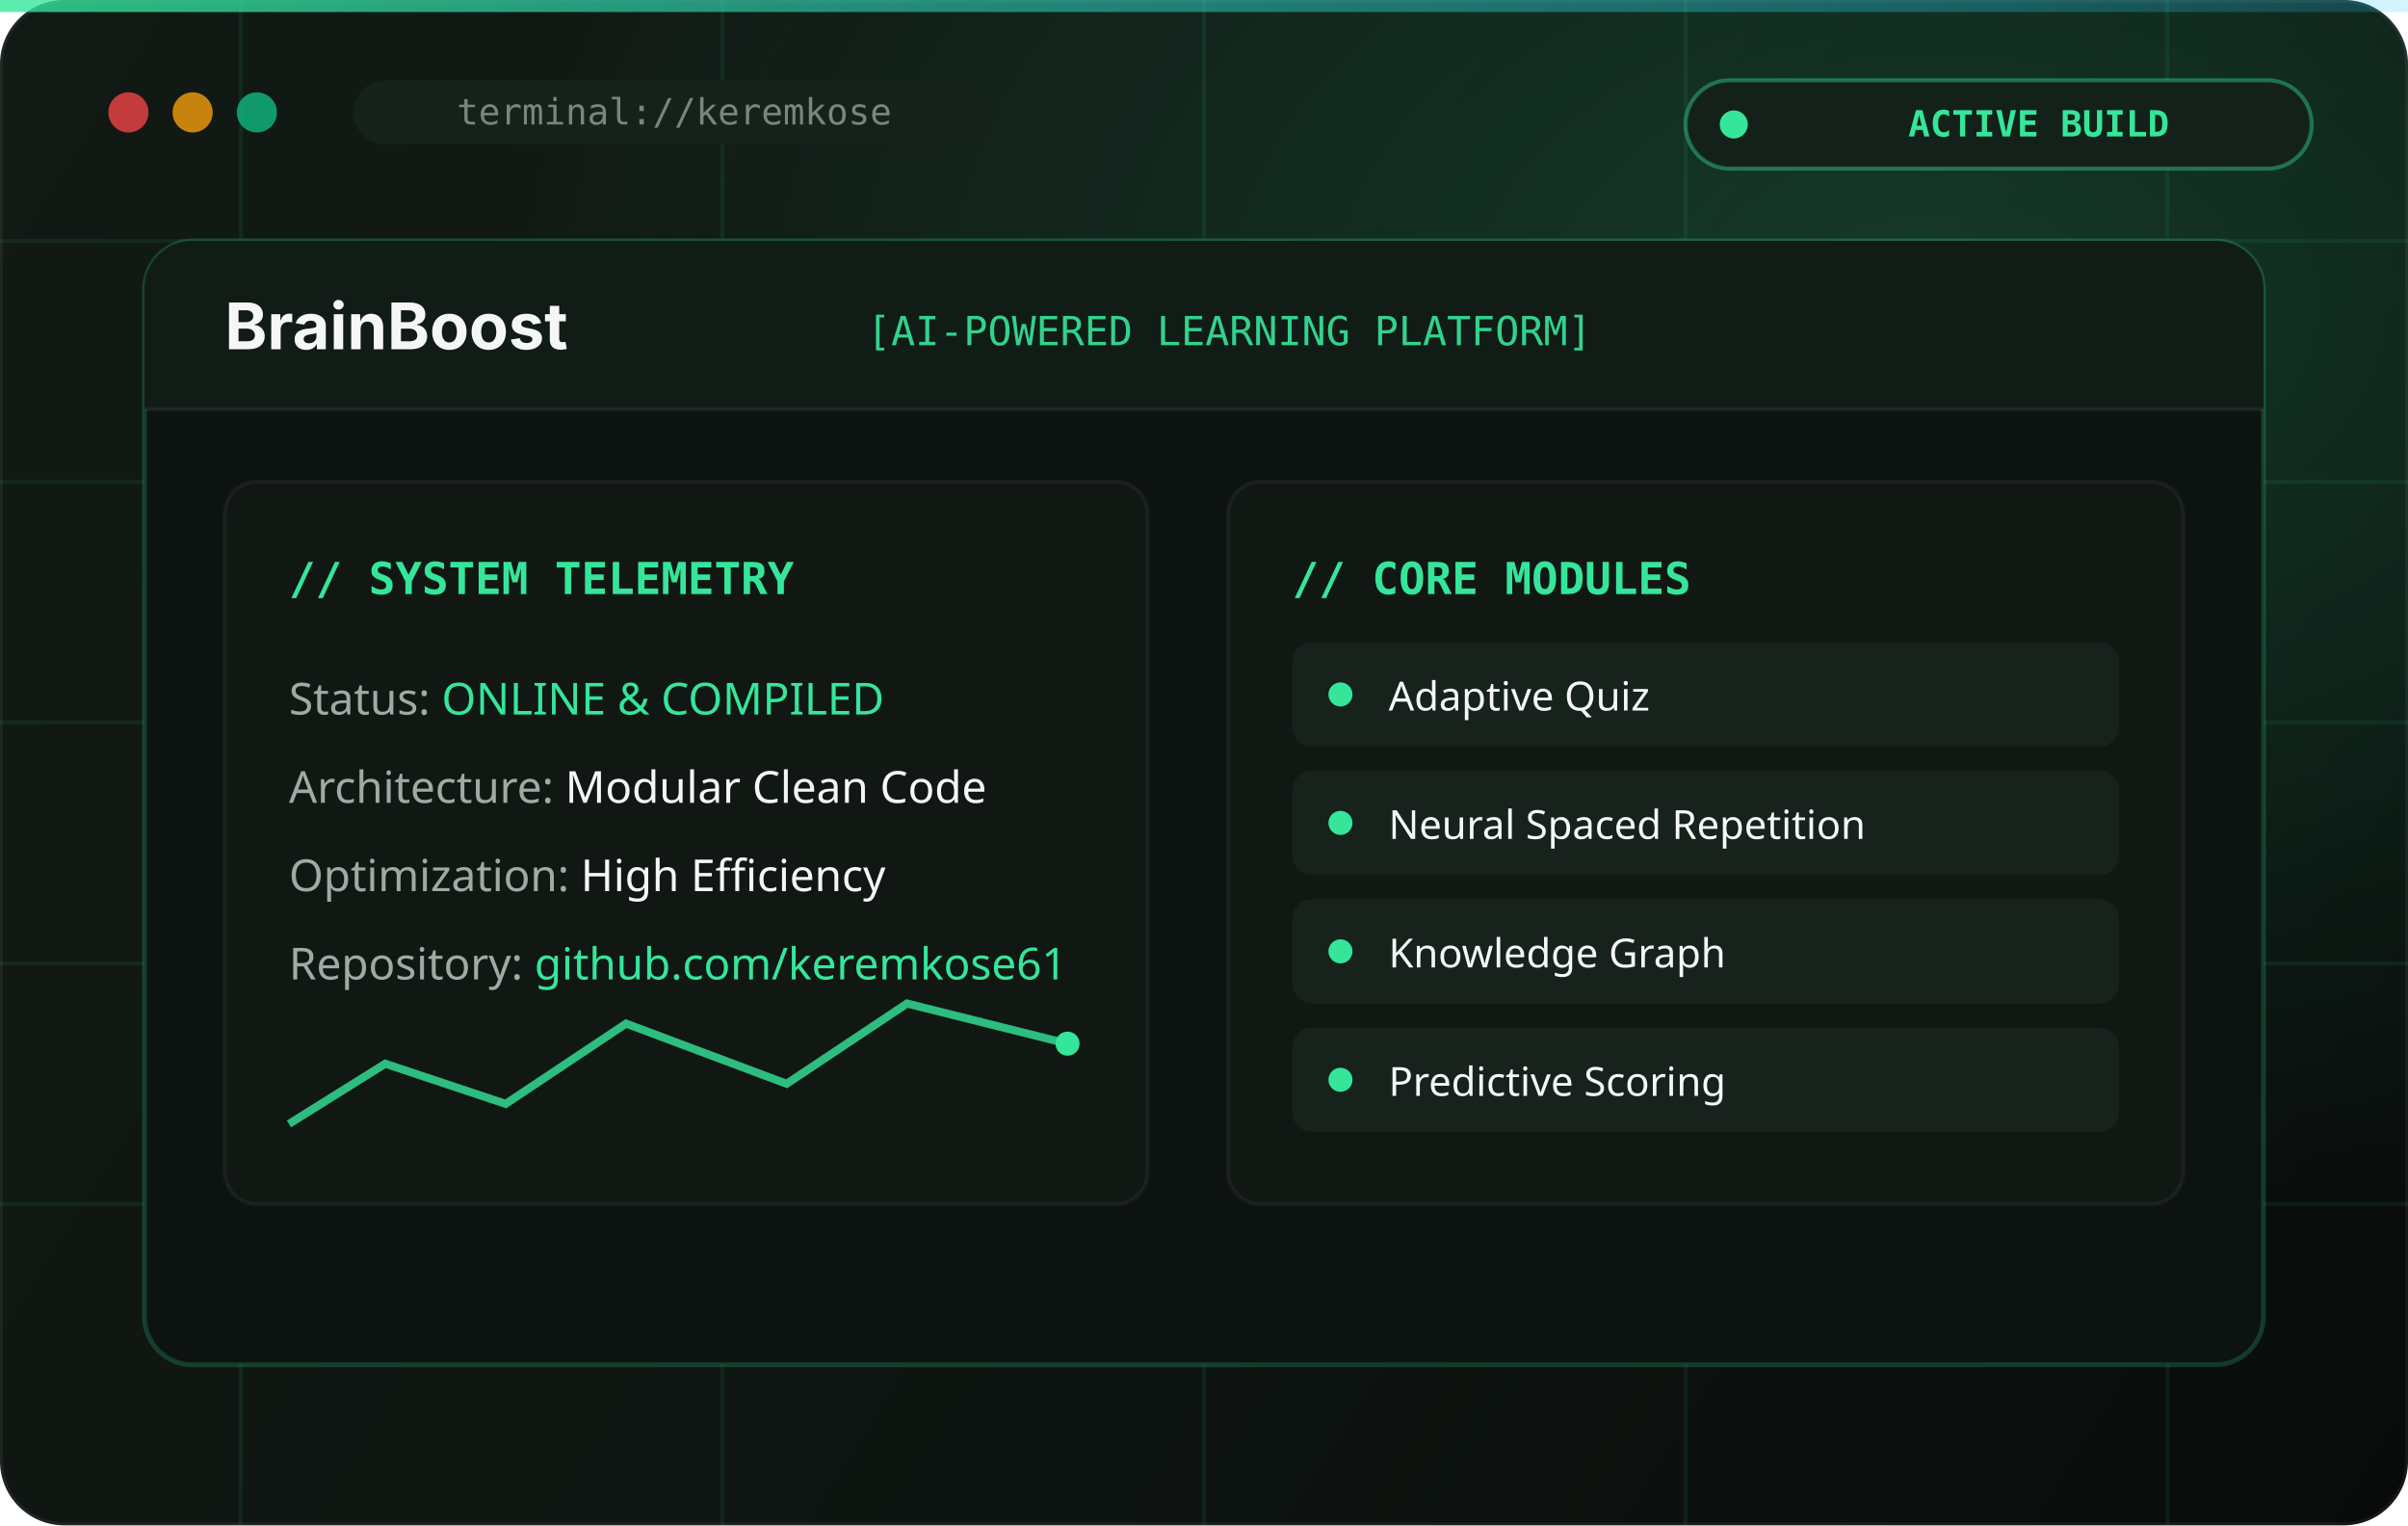
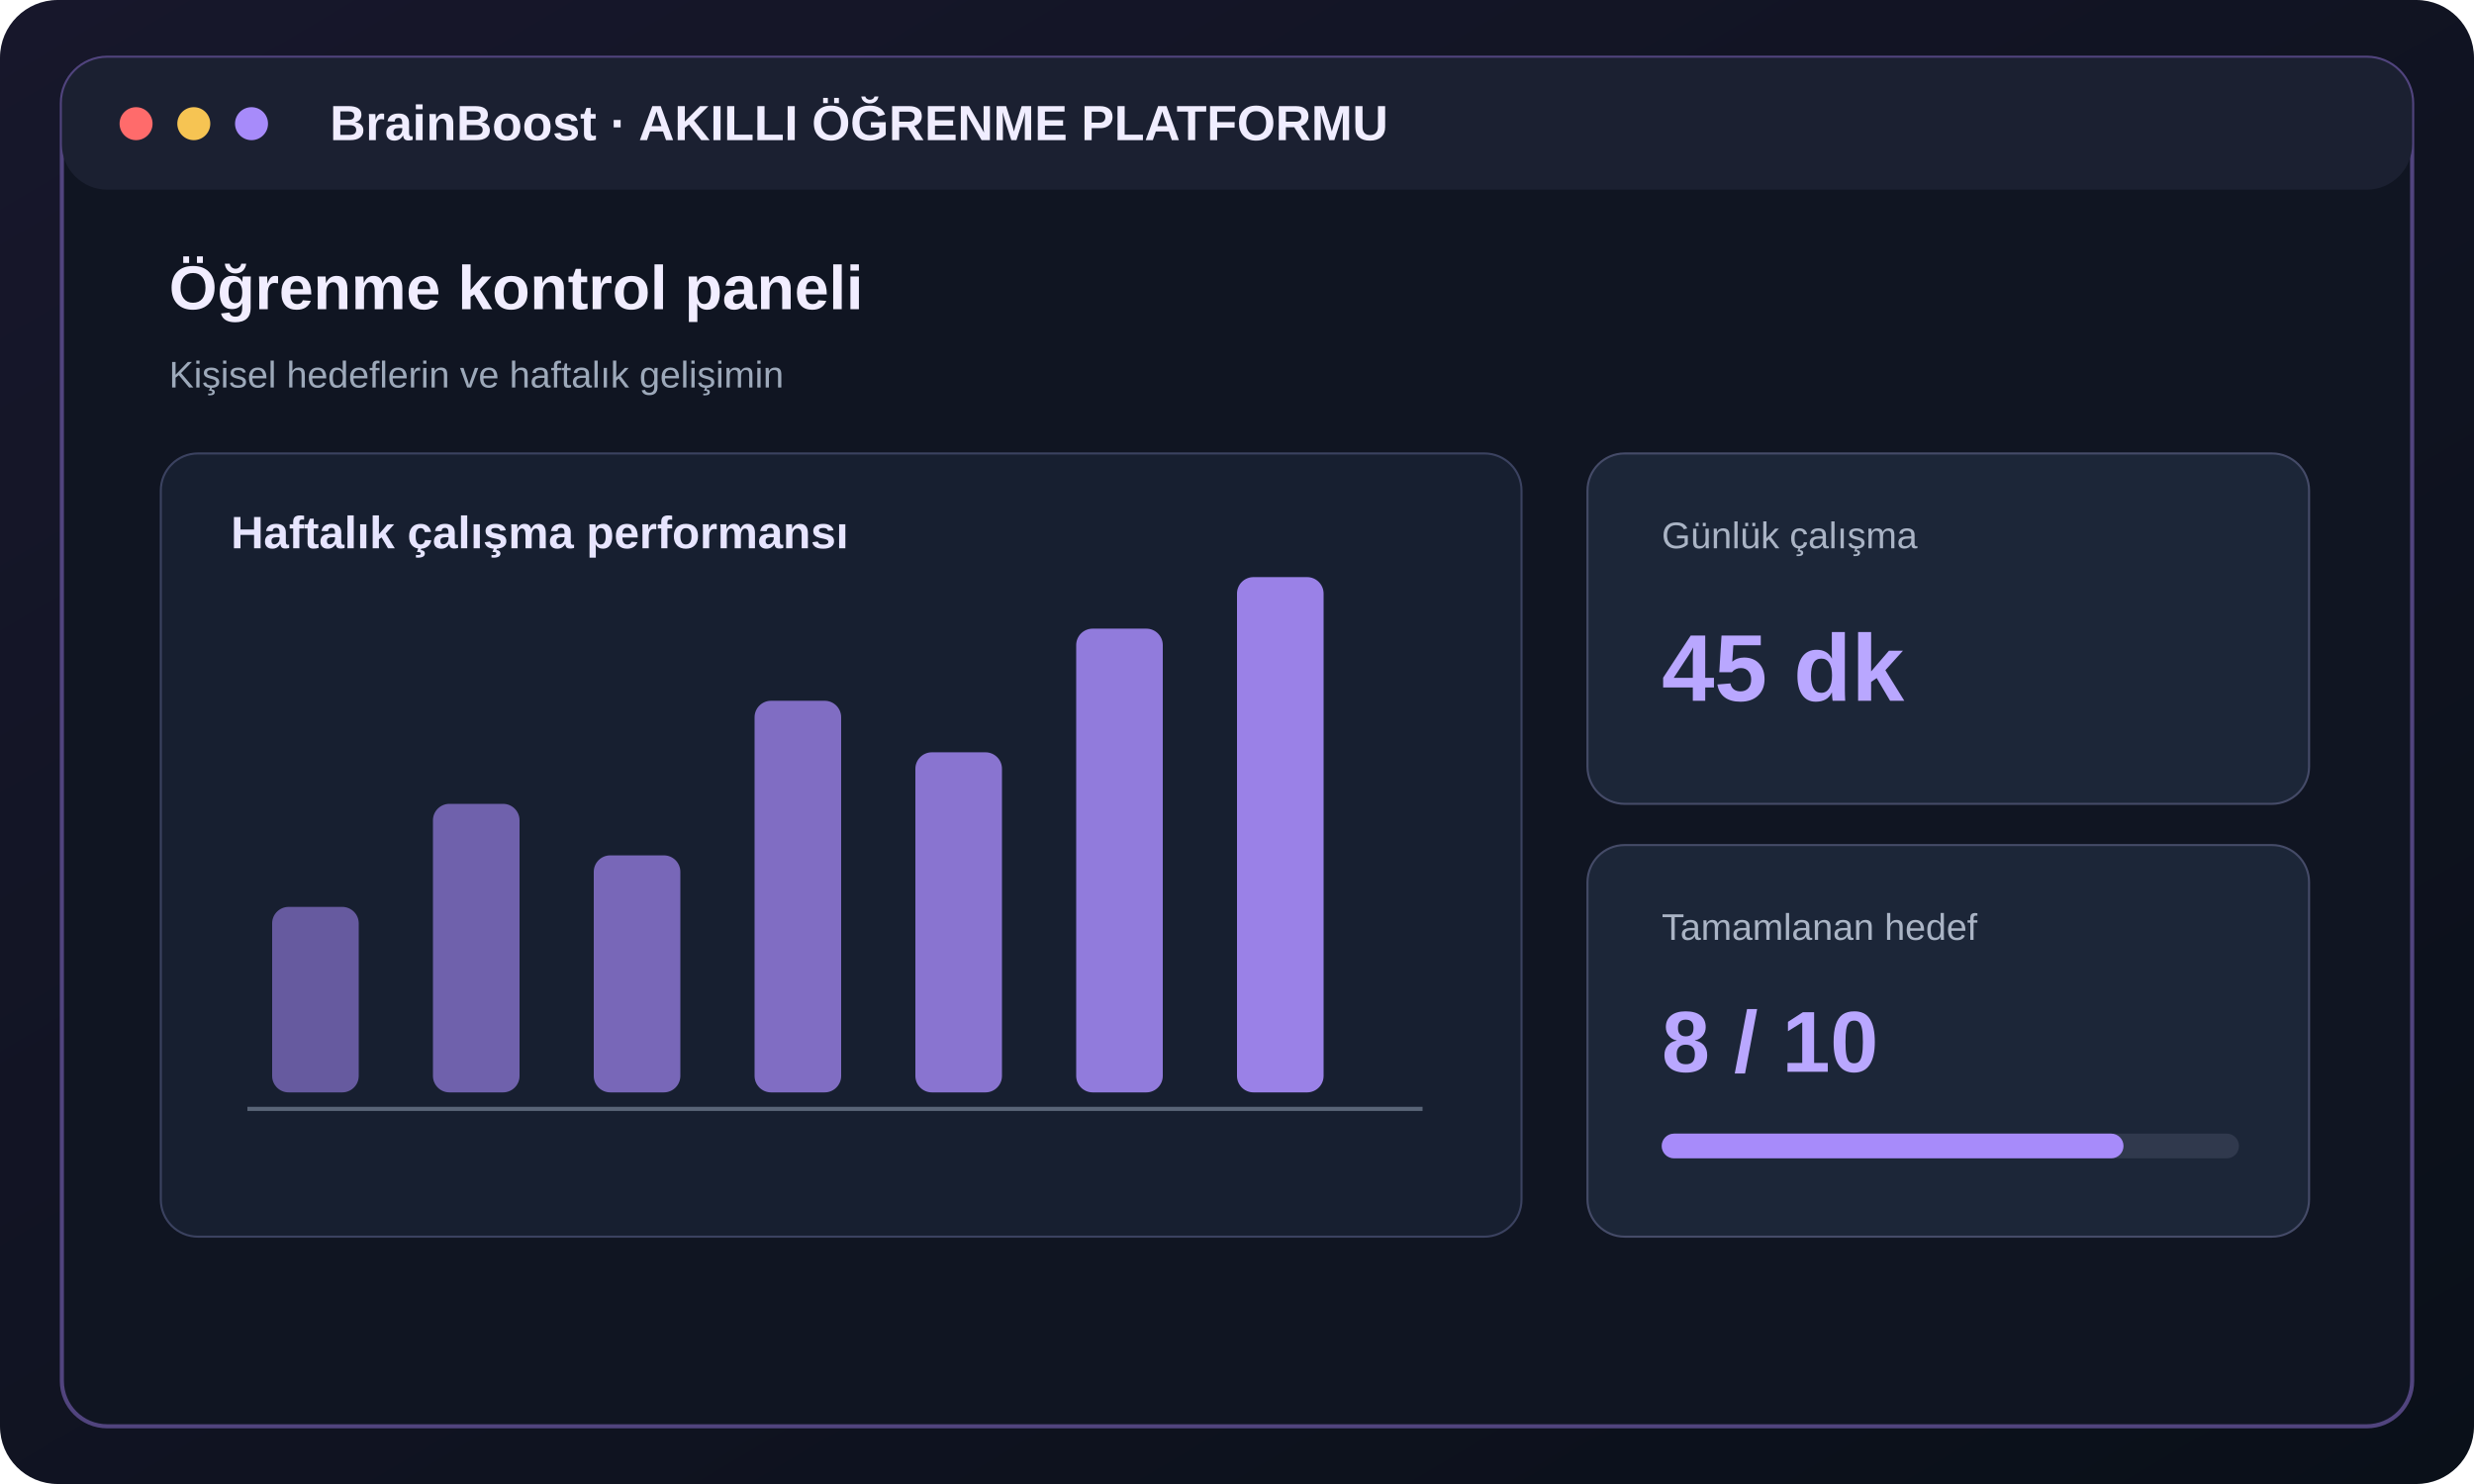
- <svg xmlns="http://www.w3.org/2000/svg" viewBox="0 0 600 380" fill="none">
+ <svg xmlns="http://www.w3.org/2000/svg" width="1200" height="720" viewBox="0 0 1200 720">
  <defs>
-     <linearGradient id="bg_BrainBoost" x1="0" y1="0" x2="600" y2="380" gradientUnits="userSpaceOnUse">
-       <stop stop-color="#121A15" />
-       <stop offset="0.6" stop-color="#0E1411" />
-       <stop offset="1" stop-color="#080B0A" />
+     <linearGradient id="b" x2="1" y2="1">
+       <stop stop-color="#17172b" />
+       <stop offset="1" stop-color="#0a1019" />
    </linearGradient>
-     <linearGradient id="line_BrainBoost" x1="0" y1="0" x2="600" y2="0" gradientUnits="userSpaceOnUse">
-       <stop stop-color="#35E69A" stop-opacity="0.8" />
-       <stop offset="1" stop-color="#28C7FA" stop-opacity="0.2" />
-     </linearGradient>
-     <radialGradient id="glow_BrainBoost" cx="80%" cy="20%" r="60%">
-       <stop offset="0%" stop-color="#35E69A" stop-opacity="0.18" />
-       <stop offset="100%" stop-color="#35E69A" stop-opacity="0" />
-     </radialGradient>
-     <filter id="shadow_BrainBoost">
-       <feDropShadow dx="0" dy="4" stdDeviation="8" flood-color="#35E69A" flood-opacity="0.2" />
-     </filter>
  </defs>
-   <rect width="600" height="380" rx="16" fill="url(#bg_BrainBoost)" />
-   <rect width="600" height="380" rx="16" fill="url(#glow_BrainBoost)" />
-   <rect width="600" height="380" rx="16" stroke="rgba(255,255,255,0.06)" stroke-width="1.5" />
-   <rect x="0" y="0" width="600" height="3" fill="url(#line_BrainBoost)" />
-   <g opacity="0.08" stroke="#35E69A" stroke-width="1">
-     <line x1="0" y1="60" x2="600" y2="60" />
-     <line x1="0" y1="120" x2="600" y2="120" />
-     <line x1="0" y1="180" x2="600" y2="180" />
-     <line x1="0" y1="240" x2="600" y2="240" />
-     <line x1="0" y1="300" x2="600" y2="300" />
-     <line x1="60" y1="0" x2="60" y2="380" />
-     <line x1="180" y1="0" x2="180" y2="380" />
-     <line x1="300" y1="0" x2="300" y2="380" />
-     <line x1="420" y1="0" x2="420" y2="380" />
-     <line x1="540" y1="0" x2="540" y2="380" />
-   </g>
-   <g transform="translate(24, 20)">
-     <circle cx="8" cy="8" r="5" fill="#EF4444" opacity="0.8" />
-     <circle cx="24" cy="8" r="5" fill="#F59E0B" opacity="0.8" />
-     <circle cx="40" cy="8" r="5" fill="#10B981" opacity="0.8" />
-     <rect x="64" y="0" width="160" height="16" rx="8" fill="#15211B" />
-     <text x="144" y="11" fill="#75887E" font-family="'JetBrains Mono', monospace" font-size="9" text-anchor="middle">terminal://keremkose</text>
-   </g>
-   <g transform="translate(420, 20)">
-     <rect width="156" height="22" rx="11" fill="#14211A" stroke="#35E69A" stroke-width="1" stroke-opacity="0.4" />
-     <circle cx="12" cy="11" r="3.5" fill="#35E69A" />
-     <text x="88" y="14" fill="#35E69A" font-family="'JetBrains Mono', monospace" font-size="9" font-weight="bold" text-anchor="middle">ACTIVE BUILD</text>
-   </g>
-   <g transform="translate(36, 60)">
-     <rect width="528" height="280" rx="12" fill="#0D1310" stroke="rgba(53, 230, 154, 0.2)" stroke-width="1.2" />
-     <rect x="0" y="0" width="528" height="42" rx="12" fill="#121C16" />
-     <rect x="0" y="30" width="528" height="12" fill="#121C16" />
-     <line x1="0" y1="42" x2="528" y2="42" stroke="rgba(255,255,255,0.06)" />
-     <text x="20" y="27" fill="#F5F7F6" font-family="system-ui, -apple-system, sans-serif" font-size="16" font-weight="700">BrainBoost</text>
-     <text x="180" y="26" fill="#35E69A" font-family="'JetBrains Mono', monospace" font-size="10" opacity="0.9">[AI-POWERED LEARNING PLATFORM]</text>
-     <g transform="translate(20, 60)">
-       <rect width="230" height="180" rx="8" fill="#111814" stroke="rgba(255,255,255,0.05)" />
-       <text x="16" y="28" fill="#35E69A" font-family="'JetBrains Mono', monospace" font-size="11" font-weight="bold">// SYSTEM TELEMETRY</text>
-       <g transform="translate(16, 44)">
-         <text x="0" y="14" fill="#A0AAA4" font-family="system-ui, sans-serif" font-size="11">Status: <tspan fill="#35E69A">ONLINE &amp; COMPILED</tspan>
-         </text>
-         <text x="0" y="36" fill="#A0AAA4" font-family="system-ui, sans-serif" font-size="11">Architecture: <tspan fill="#F5F7F6">Modular Clean Code</tspan>
-         </text>
-         <text x="0" y="58" fill="#A0AAA4" font-family="system-ui, sans-serif" font-size="11">Optimization: <tspan fill="#F5F7F6">High Efficiency</tspan>
-         </text>
-         <text x="0" y="80" fill="#A0AAA4" font-family="system-ui, sans-serif" font-size="11">Repository: <tspan fill="#35E69A">github.com/keremkose61</tspan>
-         </text>
-       </g>
-       <path d="M16 160 L40 145 L70 155 L100 135 L140 150 L170 130 L210 140" stroke="#35E69A" stroke-width="2" fill="none" opacity="0.8" />
-       <circle cx="210" cy="140" r="3" fill="#35E69A" />
-       <g transform="translate(250, 0)">
-         <rect width="238" height="180" rx="8" fill="#111814" stroke="rgba(255,255,255,0.05)" />
-         <text x="16" y="28" fill="#35E69A" font-family="'JetBrains Mono', monospace" font-size="11" font-weight="bold">// CORE MODULES</text>
-         <g transform="translate(16, 40)">
-           <rect x="0" y="0" width="206" height="26" rx="5" fill="#16221B" />
-           <circle cx="12" cy="13" r="3" fill="#35E69A" />
-           <text x="24" y="17" fill="#F5F7F6" font-family="system-ui, sans-serif" font-size="10">Adaptive Quiz</text>
-           <rect x="0" y="32" width="206" height="26" rx="5" fill="#16221B" />
-           <circle cx="12" cy="45" r="3" fill="#35E69A" />
-           <text x="24" y="49" fill="#F5F7F6" font-family="system-ui, sans-serif" font-size="10">Neural Spaced Repetition</text>
-           <rect x="0" y="64" width="206" height="26" rx="5" fill="#16221B" />
-           <circle cx="12" cy="77" r="3" fill="#35E69A" />
-           <text x="24" y="81" fill="#F5F7F6" font-family="system-ui, sans-serif" font-size="10">Knowledge Graph</text>
-           <rect x="0" y="96" width="206" height="26" rx="5" fill="#16221B" />
-           <circle cx="12" cy="109" r="3" fill="#35E69A" />
-           <text x="24" y="113" fill="#F5F7F6" font-family="system-ui, sans-serif" font-size="10">Predictive Scoring</text>
-         </g>
-       </g>
-     </g>
-   </g>
+   <rect width="1200" height="720" rx="28" fill="url(#b)" />
+   <rect x="30" y="28" width="1140" height="664" rx="22" fill="#101522" stroke="#51447e" stroke-width="2" />
+   <rect x="30" y="28" width="1140" height="64" rx="22" fill="#1b2031" />
+   <circle cx="66" cy="60" r="8" fill="#ff6b6b" />
+   <circle cx="94" cy="60" r="8" fill="#f6c453" />
+   <circle cx="122" cy="60" r="8" fill="#a78bfa" />
+   <text x="160" y="68" fill="#f0edff" font-size="24" font-family="Arial" font-weight="bold">BrainBoost · AKILLI ÖĞRENME PLATFORMU</text>
+   <text x="82" y="150" fill="#f1edff" font-size="30" font-family="Arial" font-weight="bold">Öğrenme kontrol paneli</text>
+   <text x="82" y="188" fill="#9da9ba" font-size="18" font-family="Arial">Kişisel hedeflerin ve haftalık gelişimin</text>
+   <rect x="78" y="220" width="660" height="380" rx="18" fill="#171f30" stroke="#3b4260" />
+   <text x="112" y="266" fill="#e7e5ff" font-size="22" font-family="Arial" font-weight="bold">Haftalık çalışma performansı</text>
+   <rect x="132" y="440" width="42" height="90" rx="8" fill="#a78bfa" opacity="0.55" />
+   <rect x="210" y="390" width="42" height="140" rx="8" fill="#a78bfa" opacity="0.61" />
+   <rect x="288" y="415" width="42" height="115" rx="8" fill="#a78bfa" opacity="0.67" />
+   <rect x="366" y="340" width="42" height="190" rx="8" fill="#a78bfa" opacity="0.73" />
+   <rect x="444" y="365" width="42" height="165" rx="8" fill="#a78bfa" opacity="0.79" />
+   <rect x="522" y="305" width="42" height="225" rx="8" fill="#a78bfa" opacity="0.85" />
+   <rect x="600" y="280" width="42" height="250" rx="8" fill="#a78bfa" opacity="0.91" />
+   <path d="M120 538 H690" stroke="#596477" stroke-width="2" />
+   <rect x="770" y="220" width="350" height="170" rx="18" fill="#1c2638" stroke="#454b68" />
+   <text x="806" y="266" fill="#aab4c5" font-size="18" font-family="Arial">Günlük çalışma</text>
+   <text x="806" y="340" fill="#b9a7ff" font-size="46" font-weight="bold" font-family="Arial">45 dk</text>
+   <rect x="770" y="410" width="350" height="190" rx="18" fill="#1c2638" stroke="#454b68" />
+   <text x="806" y="456" fill="#aab4c5" font-size="18" font-family="Arial">Tamamlanan hedef</text>
+   <text x="806" y="520" fill="#b9a7ff" font-size="42" font-weight="bold" font-family="Arial">8 / 10</text>
+   <rect x="806" y="550" width="280" height="12" rx="6" fill="#30394d" />
+   <rect x="806" y="550" width="224" height="12" rx="6" fill="#a78bfa" />
</svg>
